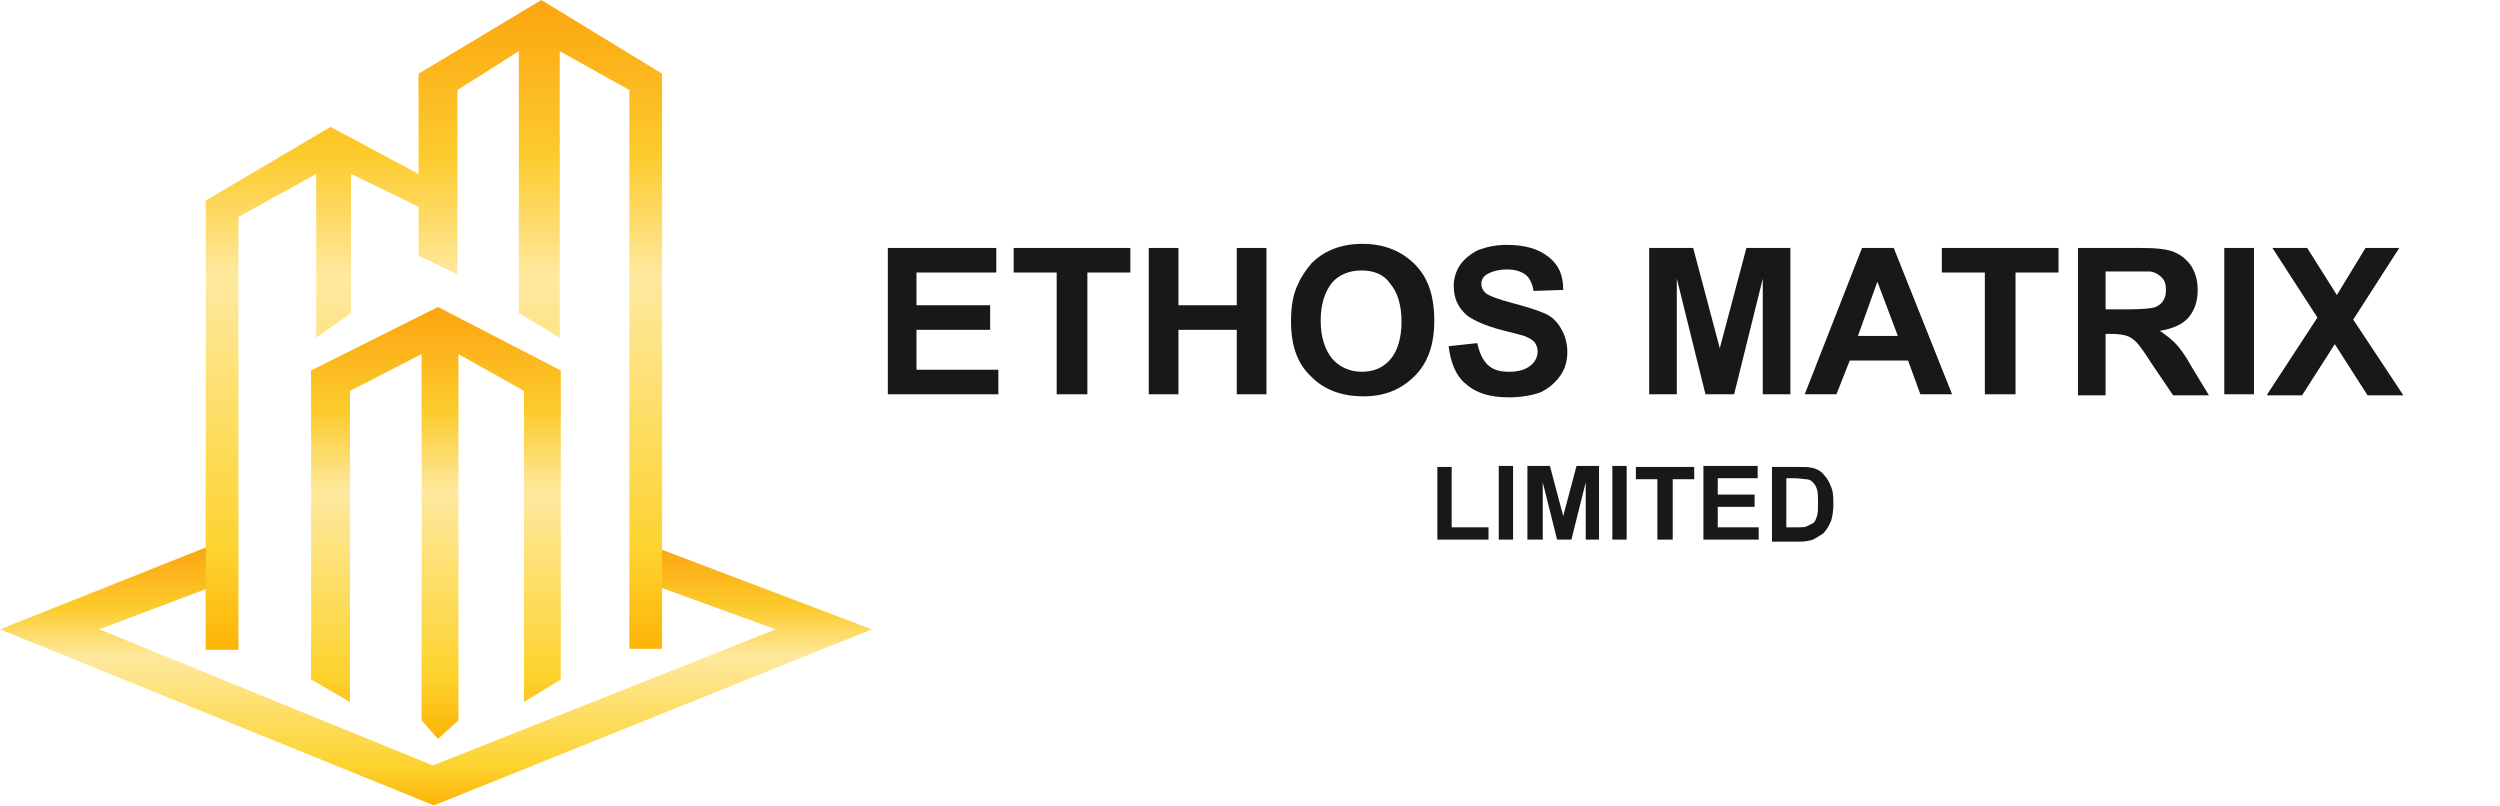
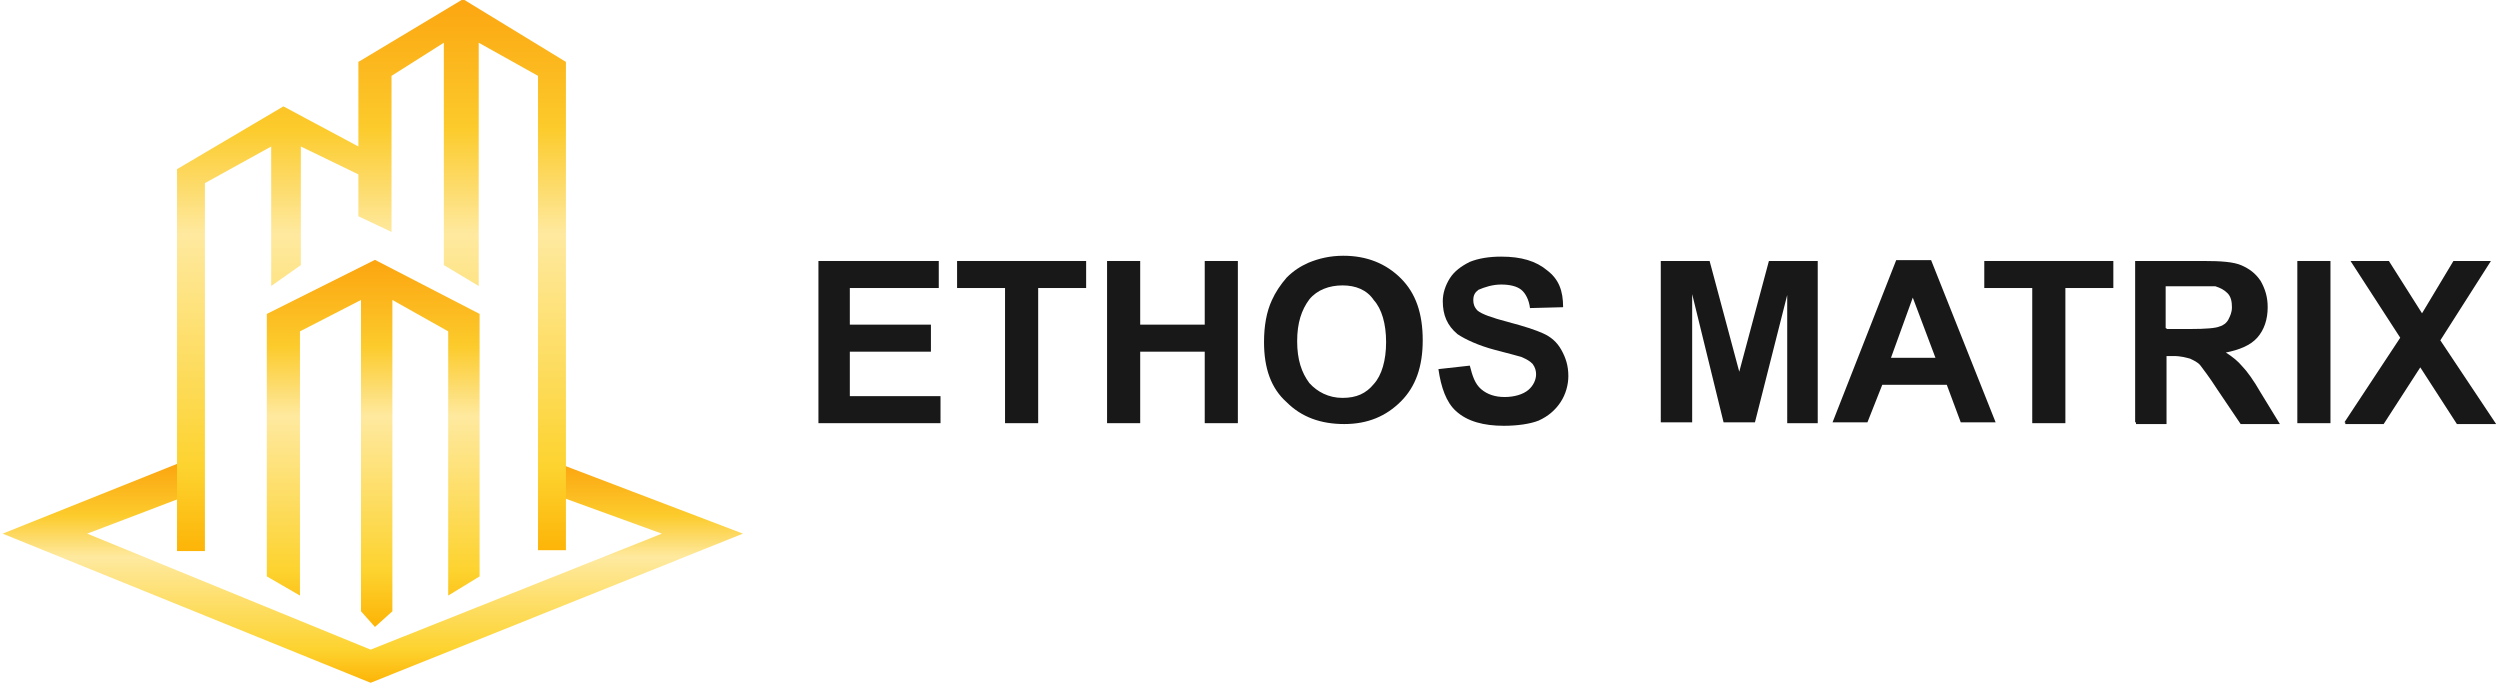
- <svg xmlns="http://www.w3.org/2000/svg" version="1.1" id="Layer_1" x="0px" y="0px" viewBox="0 0 244.3 78.7" style="enable-background:new 0 0 244.3 78.7;" xml:space="preserve">
+ <svg xmlns="http://www.w3.org/2000/svg" version="1.1" id="Layer_1" x="0px" y="0px" viewBox="0 0 286.7 78.7" style="enable-background:new 0 0 286.7 78.7;" xml:space="preserve">
  <style type="text/css">
- 	.st0{fill:url(#Path_3_00000140730242692510099490000009405571492540897713_);}
- 	.st1{fill:url(#Path_1_00000080195926481760628410000014929588959830964402_);}
- 	.st2{fill:url(#Path_2_00000022559934565301922000000007631309367917083578_);}
+ 	.st0{fill:url(#Path_3_00000053536146244542616210000016755095733583070859_);}
+ 	.st1{fill:url(#Path_1_00000123399841061279091090000001902470175519591826_);}
+ 	.st2{fill:url(#Path_2_00000098216031263225631190000004504901355361023162_);}
	.st3{enable-background:new    ;}
	.st4{fill:#181819;}
</style>
  <g id="Group_281" transform="translate(884.64 531.311)">
    <g id="Group_1" transform="translate(-884.64 -531.311)">
-       <linearGradient id="Path_3_00000064344843903539463100000011932348624617503389_" gradientUnits="userSpaceOnUse" x1="-125.01" y1="281.667" x2="-125.01" y2="280.667" gradientTransform="matrix(85.258 0 0 -25.2 10700.766 7151.468)">
+       <linearGradient id="Path_3_00000055671966576666810930000016968271433100195004_" gradientUnits="userSpaceOnUse" x1="-250.519" y1="16.656" x2="-250.519" y2="17.652" gradientTransform="matrix(85.258 0 0 25.2 21401.531 -366.532)">
        <stop offset="0" style="stop-color:#FCA510" />
        <stop offset="0.237" style="stop-color:#FCCB2C" />
        <stop offset="0.427" style="stop-color:#FEE99F" />
        <stop offset="0.848" style="stop-color:#FDD32F" />
        <stop offset="1" style="stop-color:#FDB407" />
      </linearGradient>
-       <path id="Path_3" style="fill:url(#Path_3_00000064344843903539463100000011932348624617503389_);" d="M20.1,53.5l2.3,3.2    L9.7,61.5l32.6,13.3l33.5-13.3l-13.2-4.8l1.5-3.2l21.1,8L42.4,78.7L0,61.5L20.1,53.5z" />
-       <linearGradient id="Path_1_00000065063442514079896970000016332762111840308099_" gradientUnits="userSpaceOnUse" x1="-123.653" y1="286.69" x2="-123.653" y2="285.69" gradientTransform="matrix(44.609 0 0 -63.4481 5558.435 18189.945)">
+       <path id="Path_3" style="fill:url(#Path_3_00000055671966576666810930000016968271433100195004_);" d="M20.3,53.2l2.3,3.2L10,61.2    l32.5,13.3l33.4-13.3l-13.2-4.8l1.5-3.2l21,8L42.5,78.3L0.3,61.2L20.3,53.2z" />
+       <linearGradient id="Path_1_00000057149248066045734200000002159910888309200047_" gradientUnits="userSpaceOnUse" x1="-247.803" y1="6.618" x2="-247.803" y2="7.615" gradientTransform="matrix(44.609 0 0 63.4481 11096.778 -420.004)">
        <stop offset="0" style="stop-color:#FCA510" />
        <stop offset="0.237" style="stop-color:#FCCB2C" />
        <stop offset="0.427" style="stop-color:#FEE99F" />
        <stop offset="0.848" style="stop-color:#FDD32F" />
        <stop offset="1" style="stop-color:#FDB407" />
      </linearGradient>
-       <path id="Path_1" style="fill:url(#Path_1_00000065063442514079896970000016332762111840308099_);" d="M23.3,63.5h-3.2V19.6    l12.2-7.2l8.6,4.6V7.2l12-7.2l11.8,7.2v56.2h-3.2L61.5,8.8L54.7,5v28l-4-2.4V5l-6,3.8v18L40.9,25v-4.8L34.3,17v13.6L30.9,33V17    l-7.6,4.2L23.3,63.5z" />
-       <linearGradient id="Path_2_00000068648906253453687200000010781327642997354669_" gradientUnits="userSpaceOnUse" x1="-121.297" y1="285.028" x2="-121.297" y2="284.028" gradientTransform="matrix(24.407 0 0 -42.236 3003.073 12068.451)">
+       <path id="Path_1" style="fill:url(#Path_1_00000057149248066045734200000002159910888309200047_);" d="M23.5,63.2h-3.2V19.4    l12.2-7.2l8.6,4.6V7.1l12-7.2l11.8,7.2v56h-3.2l0-54.4l-6.8-3.8v27.9l-4-2.4V4.9l-6,3.8v17.9l-3.8-1.8V20l-6.6-3.2v13.6l-3.4,2.4    V16.8L23.5,21V63.2z" />
+       <linearGradient id="Path_2_00000072256043332653139950000005188560880029671326_" gradientUnits="userSpaceOnUse" x1="-243.087" y1="9.939" x2="-243.087" y2="10.935" gradientTransform="matrix(24.407 0 0 42.236 5975.762 -389.9888)">
        <stop offset="0" style="stop-color:#FCA510" />
        <stop offset="0.237" style="stop-color:#FCCB2C" />
        <stop offset="0.427" style="stop-color:#FEE99F" />
        <stop offset="0.848" style="stop-color:#FDD32F" />
        <stop offset="1" style="stop-color:#FDB407" />
      </linearGradient>
-       <path id="Path_2" style="fill:url(#Path_2_00000068648906253453687200000010781327642997354669_);" d="M30.4,66.4l3.8,2.2V38.2    l7-3.6v35.8l1.6,1.8l2-1.8V34.6l6.4,3.6v30.4l3.6-2.2V36.2l-12-6.2l-12.4,6.2L30.4,66.4z" />
+       <path id="Path_2" style="fill:url(#Path_2_00000072256043332653139950000005188560880029671326_);" d="M30.6,66.1l3.8,2.2V38    l7-3.6v35.7l1.6,1.8l2-1.8V34.4l6.4,3.6v30.3l3.6-2.2V36l-12-6.2L30.6,36V66.1z" />
    </g>
    <g id="Group_7" transform="translate(-799.382 -511.781)">
      <g class="st3">
-         <path class="st4" d="M1.5,19V4.7h10.6v2.4H4.3v3.2h7.2v2.4H4.3v3.9h8V19H1.5z" />
-         <path class="st4" d="M18,19V7.1h-4.2V4.7h11.4v2.4h-4.2V19H18z" />
-         <path class="st4" d="M27,19V4.7h2.9v5.6h5.7V4.7h2.9V19h-2.9v-6.3h-5.7V19H27z" />
-         <path class="st4" d="M40.9,11.9c0-1.5,0.2-2.7,0.7-3.7c0.3-0.7,0.8-1.4,1.3-2c0.6-0.6,1.2-1,1.9-1.3c0.9-0.4,1.9-0.6,3.1-0.6     c2.1,0,3.8,0.7,5.1,2c1.3,1.3,1.9,3.1,1.9,5.5c0,2.3-0.6,4.1-1.9,5.4c-1.3,1.3-2.9,2-5,2c-2.1,0-3.8-0.6-5.1-1.9     C41.5,16,40.9,14.2,40.9,11.9z M43.8,11.8c0,1.6,0.4,2.8,1.1,3.7c0.7,0.8,1.7,1.3,2.9,1.3s2.1-0.4,2.8-1.2     c0.7-0.8,1.1-2.1,1.1-3.7c0-1.6-0.4-2.9-1.1-3.7C50,7.3,49,6.9,47.8,6.9s-2.2,0.4-2.9,1.2C44.2,9,43.8,10.2,43.8,11.8z" />
-         <path class="st4" d="M56.3,14.3l2.8-0.3c0.2,0.9,0.5,1.6,1,2.1s1.2,0.7,2.1,0.7c0.9,0,1.6-0.2,2.1-0.6c0.5-0.4,0.7-0.9,0.7-1.4     c0-0.3-0.1-0.6-0.3-0.9c-0.2-0.2-0.5-0.4-1-0.6c-0.3-0.1-1.1-0.3-2.3-0.6c-1.5-0.4-2.6-0.9-3.3-1.4c-0.9-0.8-1.3-1.7-1.3-2.9     c0-0.7,0.2-1.4,0.6-2c0.4-0.6,1-1.1,1.8-1.5C60,4.6,60.9,4.4,62,4.4c1.8,0,3.1,0.4,4.1,1.2s1.4,1.8,1.4,3.2l-2.9,0.1     c-0.1-0.7-0.4-1.3-0.8-1.6c-0.4-0.3-1-0.5-1.8-0.5c-0.8,0-1.5,0.2-2,0.5c-0.3,0.2-0.5,0.5-0.5,0.9c0,0.3,0.1,0.6,0.4,0.9     c0.4,0.3,1.2,0.6,2.7,1s2.4,0.7,3.1,1s1.2,0.8,1.6,1.5s0.6,1.4,0.6,2.3c0,0.8-0.2,1.6-0.7,2.3c-0.5,0.7-1.1,1.2-1.9,1.6     c-0.8,0.3-1.9,0.5-3.1,0.5c-1.8,0-3.2-0.4-4.2-1.3C57,17.2,56.5,15.9,56.3,14.3z" />
-         <path class="st4" d="M75.9,19V4.7h4.3l2.6,9.8l2.6-9.8h4.3V19H87V7.7L84.2,19h-2.8L78.6,7.7V19H75.9z" />
-         <path class="st4" d="M105.5,19h-3.1l-1.2-3.3h-5.7L94.2,19h-3.1l5.6-14.3h3.1L105.5,19z M100.2,13.3l-2-5.3l-1.9,5.3H100.2z" />
-         <path class="st4" d="M108.7,19V7.1h-4.2V4.7h11.4v2.4h-4.2V19H108.7z" />
-         <path class="st4" d="M117.8,19V4.7h6.1c1.5,0,2.6,0.1,3.3,0.4s1.2,0.7,1.7,1.4c0.4,0.7,0.6,1.4,0.6,2.3c0,1.1-0.3,2-0.9,2.7     c-0.6,0.7-1.6,1.1-2.8,1.3c0.6,0.4,1.1,0.8,1.5,1.2c0.4,0.4,1,1.2,1.6,2.3l1.7,2.8h-3.5l-2.1-3.1c-0.7-1.1-1.2-1.8-1.5-2.1     s-0.6-0.5-0.9-0.6c-0.3-0.1-0.8-0.2-1.5-0.2h-0.6v6H117.8z M120.6,10.7h2.1c1.4,0,2.3-0.1,2.6-0.2c0.3-0.1,0.6-0.3,0.8-0.6     s0.3-0.6,0.3-1.1c0-0.5-0.1-0.9-0.4-1.2c-0.3-0.3-0.6-0.5-1.1-0.6c-0.2,0-0.9,0-2.1,0h-2.3V10.7z" />
-         <path class="st4" d="M132.1,19V4.7h2.9V19H132.1z" />
-         <path class="st4" d="M136.3,19l4.9-7.5l-4.4-6.8h3.4l2.9,4.6l2.8-4.6h3.3l-4.5,7l4.9,7.4h-3.5l-3.2-5l-3.2,5H136.3z" />
-       </g>
-       <g class="st3">
-         <path class="st4" d="M55.2,33.2v-7.1h1.4V32h3.6v1.2H55.2z" />
-         <path class="st4" d="M61.2,33.2v-7.2h1.4v7.2H61.2z" />
-         <path class="st4" d="M64,33.2v-7.2h2.2l1.3,4.9l1.3-4.9h2.2v7.2h-1.3v-5.6l-1.4,5.6h-1.4l-1.4-5.6v5.6H64z" />
-         <path class="st4" d="M72.3,33.2v-7.2h1.4v7.2H72.3z" />
-         <path class="st4" d="M76.7,33.2v-5.9h-2.1v-1.2h5.7v1.2h-2.1v5.9H76.7z" />
-         <path class="st4" d="M81.2,33.2v-7.2h5.3v1.2h-3.9v1.6h3.6v1.2h-3.6V32h4v1.2H81.2z" />
-         <path class="st4" d="M87.9,26.1h2.6c0.6,0,1,0,1.4,0.1c0.4,0.1,0.8,0.3,1.1,0.7c0.3,0.3,0.5,0.7,0.7,1.2c0.2,0.5,0.2,1,0.2,1.7     c0,0.6-0.1,1.1-0.2,1.5c-0.2,0.5-0.4,0.9-0.8,1.3c-0.3,0.2-0.6,0.4-1,0.6c-0.3,0.1-0.7,0.2-1.3,0.2h-2.7V26.1z M89.3,27.3V32h1.1     c0.4,0,0.7,0,0.9-0.1c0.2-0.1,0.4-0.2,0.6-0.3c0.2-0.1,0.3-0.4,0.4-0.7c0.1-0.3,0.1-0.8,0.1-1.3s0-1-0.1-1.3s-0.2-0.5-0.4-0.7     s-0.4-0.3-0.7-0.3c-0.2,0-0.6-0.1-1.2-0.1H89.3z" />
+         <path class="st4" d="M8.6,28.9V10.4h13.8v3.1H12.2v4.2h9.3v3.1h-9.3v5.1h10.4v3.1H8.6z" />
+         <path class="st4" d="M30,28.9V13.5h-5.5v-3.1h14.8v3.1h-5.5v15.5H30z" />
+         <path class="st4" d="M41.7,28.9V10.4h3.8v7.3h7.4v-7.3h3.8v18.6h-3.8v-8.2h-7.4v8.2H41.7z" />
+         <path class="st4" d="M59.7,19.7c0-1.9,0.3-3.5,0.9-4.8c0.4-0.9,1-1.8,1.7-2.6c0.8-0.8,1.6-1.3,2.5-1.7c1.2-0.5,2.5-0.8,4-0.8     c2.7,0,4.9,0.9,6.6,2.6s2.5,4,2.5,7.1c0,3-0.8,5.3-2.5,7c-1.7,1.7-3.8,2.6-6.5,2.6s-4.9-0.8-6.6-2.5C60.5,25,59.7,22.7,59.7,19.7     z M63.5,19.6c0,2.1,0.5,3.6,1.4,4.8c0.9,1,2.2,1.7,3.8,1.7s2.7-0.5,3.6-1.6c0.9-1,1.4-2.7,1.4-4.8s-0.5-3.8-1.4-4.8     c-0.8-1.2-2.1-1.7-3.6-1.7s-2.9,0.5-3.8,1.6C64,16,63.5,17.5,63.5,19.6z" />
+         <path class="st4" d="M79.7,22.8l3.6-0.4c0.3,1.2,0.6,2.1,1.3,2.7s1.6,0.9,2.7,0.9s2.1-0.3,2.7-0.8c0.6-0.5,0.9-1.2,0.9-1.8     c0-0.4-0.1-0.8-0.4-1.2c-0.3-0.3-0.6-0.5-1.3-0.8c-0.4-0.1-1.4-0.4-3-0.8c-1.9-0.5-3.4-1.2-4.3-1.8c-1.2-1-1.7-2.2-1.7-3.8     c0-0.9,0.3-1.8,0.8-2.6s1.3-1.4,2.3-1.9c1-0.4,2.2-0.6,3.6-0.6c2.3,0,4,0.5,5.3,1.6c1.3,1,1.8,2.3,1.8,4.2l-3.8,0.1     c-0.1-0.9-0.5-1.7-1-2.1s-1.3-0.6-2.3-0.6c-1,0-1.9,0.3-2.6,0.6c-0.4,0.3-0.6,0.6-0.6,1.2c0,0.4,0.1,0.8,0.5,1.2     c0.5,0.4,1.6,0.8,3.5,1.3c1.9,0.5,3.1,0.9,4,1.3c0.9,0.4,1.6,1,2.1,1.9c0.5,0.9,0.8,1.8,0.8,3c0,1-0.3,2.1-0.9,3     c-0.6,0.9-1.4,1.6-2.5,2.1c-1,0.4-2.5,0.6-4,0.6c-2.3,0-4.2-0.5-5.5-1.7C80.6,26.6,80,24.9,79.7,22.8z" />
+         <path class="st4" d="M105.2,28.9V10.4h5.6l3.4,12.7l3.4-12.7h5.6v18.6h-3.5V14.3L116,28.9h-3.6l-3.6-14.7v14.7H105.2z" />
+         <path class="st4" d="M143.6,28.9h-4l-1.6-4.3h-7.4l-1.7,4.3h-4l7.3-18.6h4L143.6,28.9z M136.7,21.5l-2.6-6.9l-2.5,6.9H136.7z" />
+         <path class="st4" d="M147.8,28.9V13.5h-5.5v-3.1h14.8v3.1h-5.5v15.5H147.8z" />
+         <path class="st4" d="M159.6,28.9V10.4h7.9c1.9,0,3.4,0.1,4.3,0.5c0.9,0.4,1.6,0.9,2.2,1.8c0.5,0.9,0.8,1.8,0.8,3     c0,1.4-0.4,2.6-1.2,3.5c-0.8,0.9-2.1,1.4-3.6,1.7c0.8,0.5,1.4,1,1.9,1.6c0.5,0.5,1.3,1.6,2.1,3l2.2,3.6h-4.5l-2.7-4     c-0.9-1.4-1.6-2.3-1.9-2.7s-0.8-0.6-1.2-0.8c-0.4-0.1-1-0.3-1.9-0.3h-0.8v7.8h-3.5V28.9z M163.2,18.2h2.7c1.8,0,3-0.1,3.4-0.3     c0.4-0.1,0.8-0.4,1-0.8s0.4-0.8,0.4-1.4s-0.1-1.2-0.5-1.6c-0.4-0.4-0.8-0.6-1.4-0.8c-0.3,0-1.2,0-2.7,0h-3v4.8H163.2z" />
+         <path class="st4" d="M178.2,28.9V10.4h3.8v18.6H178.2z" />
+         <path class="st4" d="M183.6,28.9l6.4-9.7l-5.7-8.8h4.4l3.8,6l3.6-6h4.3l-5.8,9.1l6.4,9.6h-4.5l-4.2-6.5l-4.2,6.5h-4.4V28.9z" />
      </g>
    </g>
  </g>
</svg>
